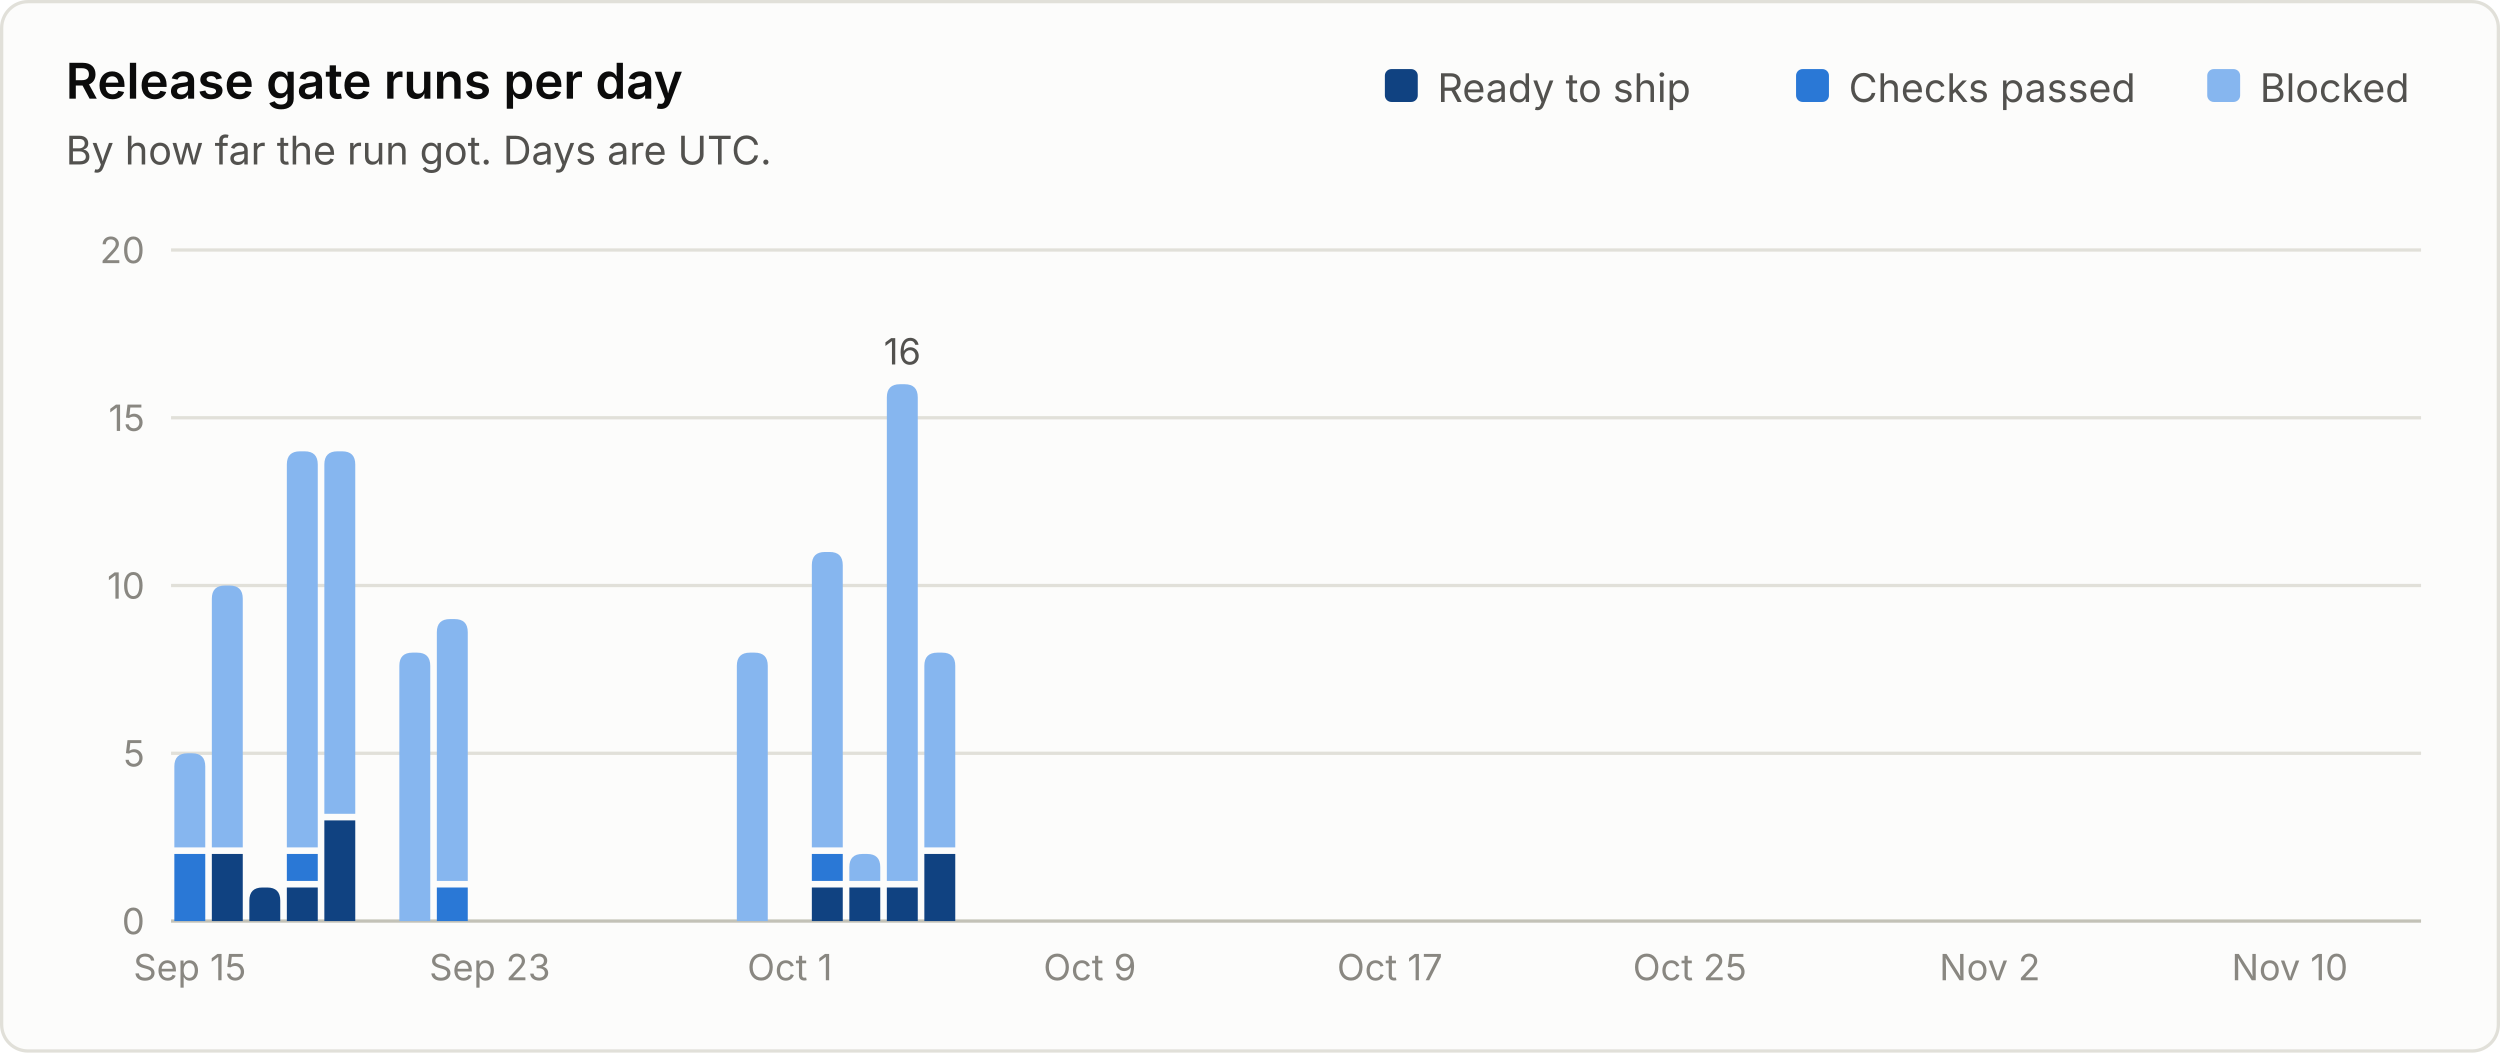
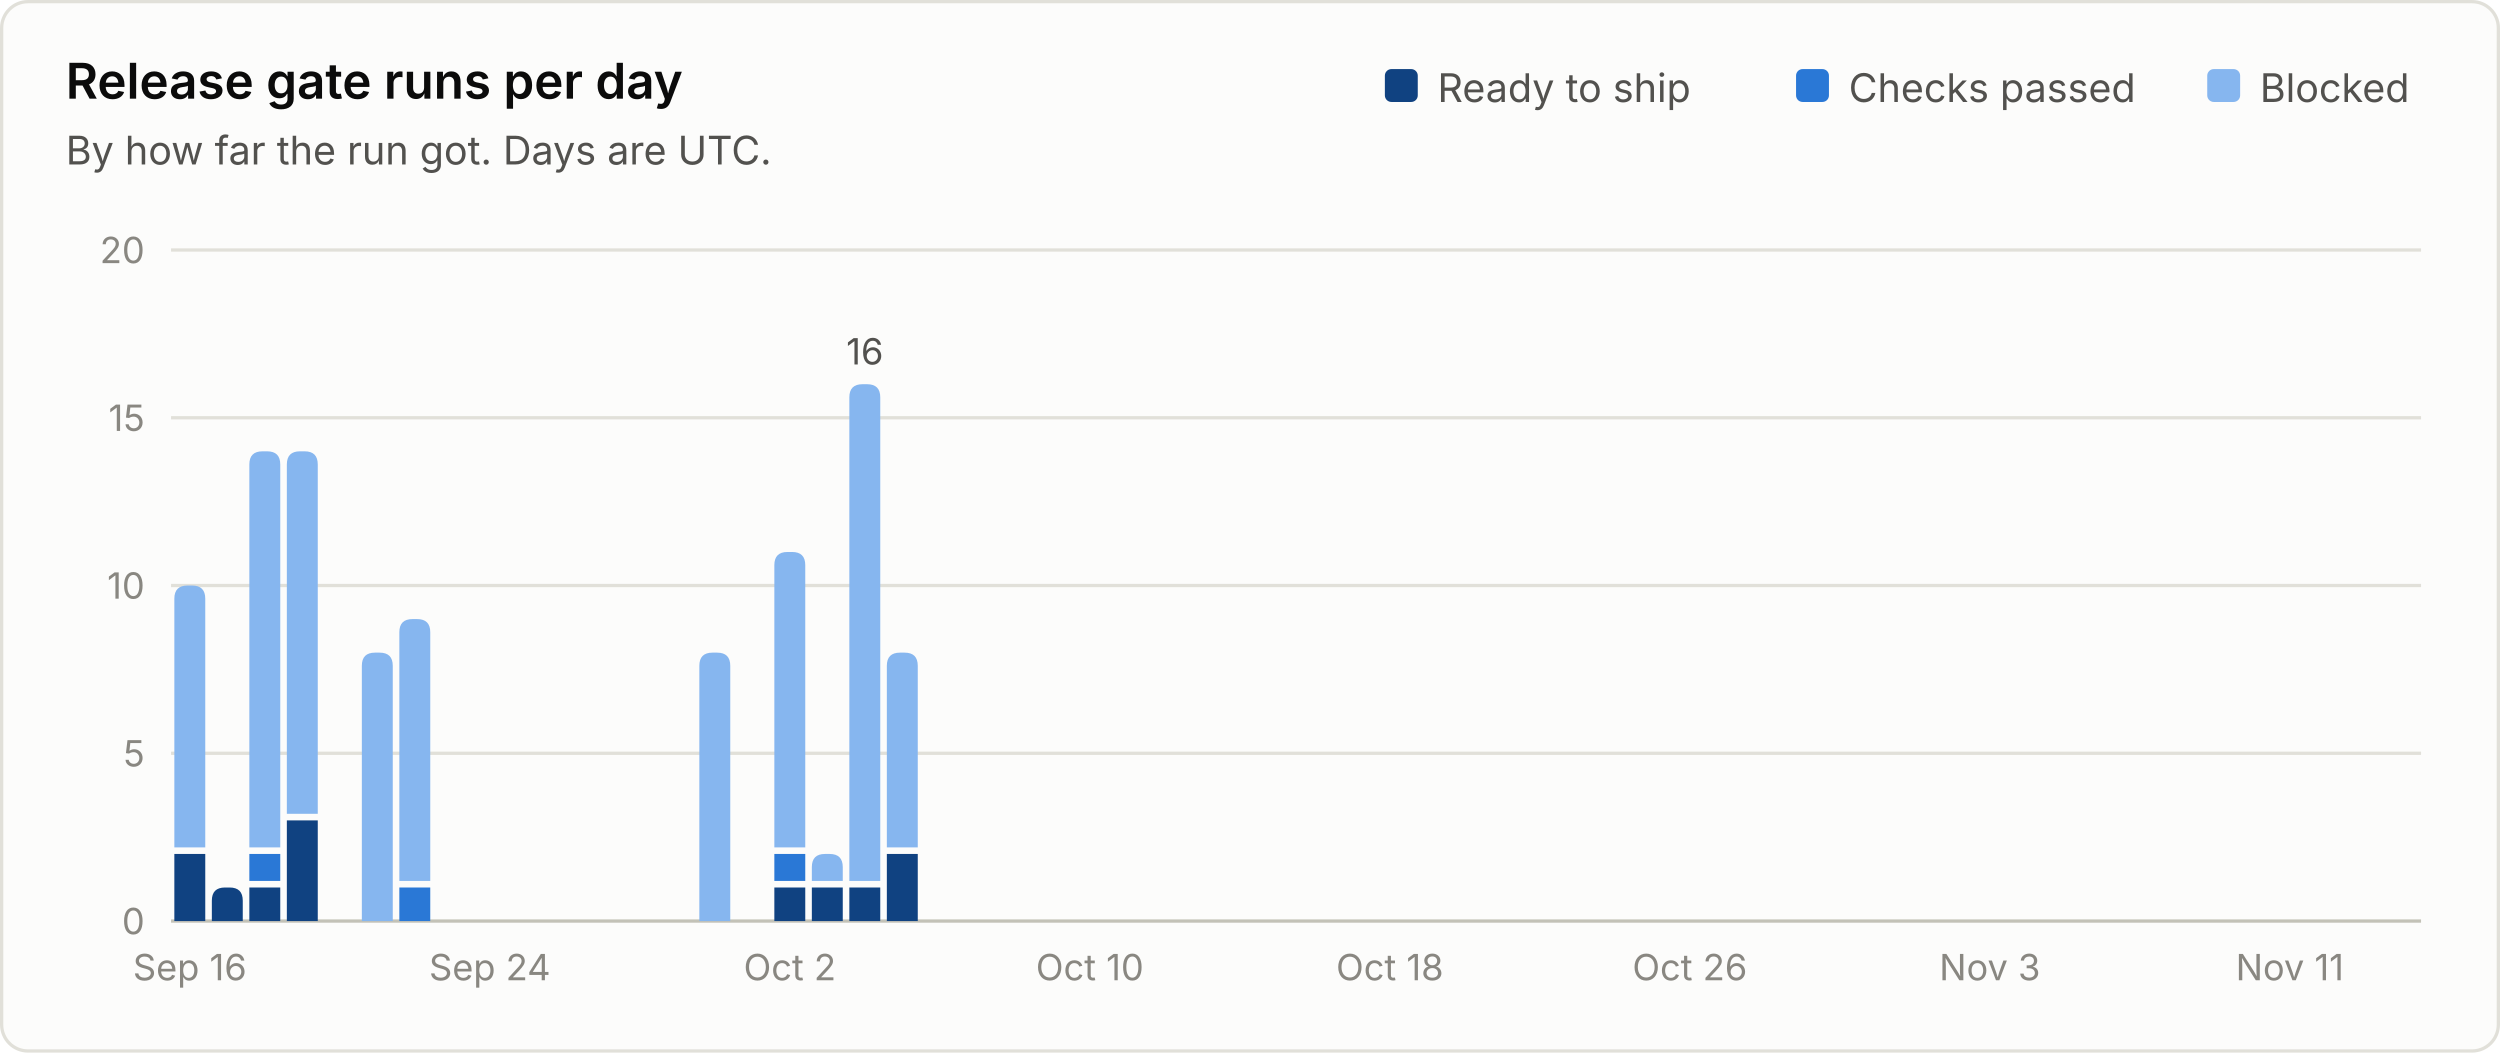
<svg xmlns="http://www.w3.org/2000/svg" viewBox="0 0 760 320" width="760" height="320" role="img" font-family="system-ui, -apple-system, 'Segoe UI', sans-serif">
  <rect x="0.5" y="0.5" width="759" height="319" rx="8" fill="#fcfcfb" stroke="#e1e0d9" />
  <text x="20.0" y="30.0" fill="#0b0b0b" font-size="15" font-weight="600" text-anchor="start">Release gate runs per day</text>
  <text x="20.0" y="50.0" fill="#52514e" font-size="12" font-weight="400" text-anchor="start">By how far the run got. Days are UTC.</text>
  <line x1="52" y1="280.0" x2="736" y2="280.0" stroke="#c3c2b7" stroke-width="1" />
  <text x="44.0" y="284.0" fill="#898781" font-size="11" font-weight="400" text-anchor="end">0</text>
  <line x1="52" y1="229.0" x2="736" y2="229.0" stroke="#e1e0d9" stroke-width="1" />
  <text x="44.0" y="233.0" fill="#898781" font-size="11" font-weight="400" text-anchor="end">5</text>
  <line x1="52" y1="178.0" x2="736" y2="178.0" stroke="#e1e0d9" stroke-width="1" />
  <text x="44.0" y="182.0" fill="#898781" font-size="11" font-weight="400" text-anchor="end">10</text>
  <line x1="52" y1="127.0" x2="736" y2="127.0" stroke="#e1e0d9" stroke-width="1" />
  <text x="44.0" y="131.0" fill="#898781" font-size="11" font-weight="400" text-anchor="end">15</text>
  <line x1="52" y1="76.0" x2="736" y2="76.0" stroke="#e1e0d9" stroke-width="1" />
  <text x="44.0" y="80.0" fill="#898781" font-size="11" font-weight="400" text-anchor="end">20</text>
  <text x="687.0" y="31.0" fill="#52514e" font-size="12" font-weight="400" text-anchor="start">Blocked</text>
  <rect x="671.0" y="21" width="10" height="10" rx="2" fill="#86b6ef" />
  <text x="562.0" y="31.0" fill="#52514e" font-size="12" font-weight="400" text-anchor="start">Checks passed</text>
  <rect x="546.0" y="21" width="10" height="10" rx="2" fill="#2a78d6" />
  <text x="437.0" y="31.0" fill="#52514e" font-size="12" font-weight="400" text-anchor="start">Ready to ship</text>
  <rect x="421.0" y="21" width="10" height="10" rx="2" fill="#104281" />
-   <path d="M53.0 280.0 V259.6 Q53.0 259.6 53.0 259.6 H62.4 Q62.4 259.6 62.4 259.6 V280.0 Z" fill="#2a78d6" />
-   <path d="M53.0 257.6 V233.0 Q53.0 229.0 57.0 229.0 H58.4 Q62.4 229.0 62.4 233.0 V257.6 Z" fill="#86b6ef" />
-   <text x="57.7" y="298.0" fill="#898781" font-size="11" font-weight="400" text-anchor="middle">Sep 15</text>
-   <path d="M64.4 280.0 V259.6 Q64.4 259.6 64.4 259.6 H73.8 Q73.8 259.6 73.8 259.6 V280.0 Z" fill="#104281" />
-   <path d="M64.4 257.6 V182.0 Q64.4 178.0 68.4 178.0 H69.8 Q73.8 178.0 73.8 182.0 V257.6 Z" fill="#86b6ef" />
-   <path d="M75.8 280.0 V273.8 Q75.8 269.8 79.8 269.8 H81.2 Q85.2 269.8 85.2 273.8 V280.0 Z" fill="#104281" />
-   <path d="M87.2 280.0 V269.8 Q87.2 269.8 87.2 269.8 H96.6 Q96.6 269.8 96.6 269.8 V280.0 Z" fill="#104281" />
-   <path d="M87.2 267.8 V259.6 Q87.2 259.6 87.2 259.6 H96.6 Q96.6 259.6 96.6 259.6 V267.8 Z" fill="#2a78d6" />
-   <path d="M87.2 257.6 V141.2 Q87.2 137.2 91.2 137.2 H92.6 Q96.6 137.2 96.6 141.2 V257.6 Z" fill="#86b6ef" />
-   <path d="M98.6 280.0 V249.4 Q98.6 249.4 98.6 249.4 H108.0 Q108.0 249.4 108.0 249.4 V280.0 Z" fill="#104281" />
-   <path d="M98.6 247.4 V141.2 Q98.6 137.2 102.6 137.2 H104.0 Q108.0 137.2 108.0 141.2 V247.4 Z" fill="#86b6ef" />
-   <path d="M121.4 280.0 V202.4 Q121.4 198.4 125.4 198.4 H126.8 Q130.8 198.4 130.8 202.4 V280.0 Z" fill="#86b6ef" />
-   <path d="M132.8 280.0 V269.8 Q132.8 269.8 132.8 269.8 H142.2 Q142.2 269.8 142.2 269.8 V280.0 Z" fill="#2a78d6" />
-   <path d="M132.8 267.8 V192.2 Q132.8 188.2 136.8 188.2 H138.2 Q142.2 188.2 142.2 192.2 V267.8 Z" fill="#86b6ef" />
-   <text x="148.9" y="298.0" fill="#898781" font-size="11" font-weight="400" text-anchor="middle">Sep 23</text>
-   <path d="M224.0 280.0 V202.4 Q224.0 198.4 228.0 198.4 H229.4 Q233.4 198.4 233.4 202.4 V280.0 Z" fill="#86b6ef" />
-   <text x="240.1" y="298.0" fill="#898781" font-size="11" font-weight="400" text-anchor="middle">Oct 1</text>
+   <path d="M53.0 280.0 V259.6 Q53.0 259.6 53.0 259.6 H62.4 Q62.4 259.6 62.4 259.6 V280.0 Z" fill="#104281" />
+   <path d="M53.0 257.6 V182.0 Q53.0 178.0 57.0 178.0 H58.4 Q62.4 178.0 62.4 182.0 V257.6 Z" fill="#86b6ef" />
+   <text x="57.7" y="298.0" fill="#898781" font-size="11" font-weight="400" text-anchor="middle">Sep 16</text>
+   <path d="M64.4 280.0 V273.8 Q64.4 269.8 68.4 269.8 H69.8 Q73.8 269.8 73.8 273.8 V280.0 Z" fill="#104281" />
+   <path d="M75.8 280.0 V269.8 Q75.8 269.8 75.8 269.8 H85.2 Q85.2 269.8 85.2 269.8 V280.0 Z" fill="#104281" />
+   <path d="M75.8 267.8 V259.6 Q75.8 259.6 75.8 259.6 H85.2 Q85.2 259.6 85.2 259.6 V267.8 Z" fill="#2a78d6" />
+   <path d="M75.8 257.6 V141.2 Q75.8 137.2 79.8 137.2 H81.2 Q85.2 137.2 85.2 141.2 V257.6 Z" fill="#86b6ef" />
+   <path d="M87.2 280.0 V249.4 Q87.2 249.4 87.2 249.4 H96.6 Q96.6 249.4 96.6 249.4 V280.0 Z" fill="#104281" />
+   <path d="M87.2 247.4 V141.2 Q87.2 137.2 91.2 137.2 H92.6 Q96.6 137.2 96.6 141.2 V247.4 Z" fill="#86b6ef" />
+   <path d="M110.0 280.0 V202.4 Q110.0 198.4 114.0 198.4 H115.4 Q119.4 198.4 119.4 202.4 V280.0 Z" fill="#86b6ef" />
+   <path d="M121.4 280.0 V269.8 Q121.4 269.8 121.4 269.8 H130.8 Q130.8 269.8 130.8 269.8 V280.0 Z" fill="#2a78d6" />
+   <path d="M121.4 267.8 V192.2 Q121.4 188.2 125.4 188.2 H126.8 Q130.8 188.2 130.8 192.2 V267.8 Z" fill="#86b6ef" />
+   <text x="148.9" y="298.0" fill="#898781" font-size="11" font-weight="400" text-anchor="middle">Sep 24</text>
+   <path d="M212.6 280.0 V202.4 Q212.6 198.4 216.6 198.4 H218.0 Q222.0 198.4 222.0 202.4 V280.0 Z" fill="#86b6ef" />
+   <path d="M235.4 280.0 V269.8 Q235.4 269.8 235.4 269.8 H244.8 Q244.8 269.8 244.8 269.8 V280.0 Z" fill="#104281" />
+   <path d="M235.4 267.8 V259.6 Q235.4 259.6 235.4 259.6 H244.8 Q244.8 259.6 244.8 259.6 V267.8 Z" fill="#2a78d6" />
+   <path d="M235.4 257.6 V171.8 Q235.4 167.8 239.4 167.8 H240.8 Q244.8 167.8 244.8 171.8 V257.6 Z" fill="#86b6ef" />
+   <text x="240.1" y="298.0" fill="#898781" font-size="11" font-weight="400" text-anchor="middle">Oct 2</text>
  <path d="M246.8 280.0 V269.8 Q246.8 269.8 246.8 269.8 H256.2 Q256.2 269.8 256.2 269.8 V280.0 Z" fill="#104281" />
-   <path d="M246.8 267.8 V259.6 Q246.8 259.6 246.8 259.6 H256.2 Q256.2 259.6 256.2 259.6 V267.8 Z" fill="#2a78d6" />
-   <path d="M246.8 257.6 V171.8 Q246.8 167.8 250.8 167.8 H252.2 Q256.2 167.8 256.2 171.8 V257.6 Z" fill="#86b6ef" />
+   <path d="M246.8 267.8 V263.6 Q246.8 259.6 250.8 259.6 H252.2 Q256.2 259.6 256.2 263.6 V267.8 Z" fill="#86b6ef" />
  <path d="M258.2 280.0 V269.8 Q258.2 269.8 258.2 269.8 H267.6 Q267.6 269.8 267.6 269.8 V280.0 Z" fill="#104281" />
-   <path d="M258.2 267.8 V263.6 Q258.2 259.6 262.2 259.6 H263.6 Q267.6 259.6 267.6 263.6 V267.8 Z" fill="#86b6ef" />
-   <path d="M269.6 280.0 V269.8 Q269.6 269.8 269.6 269.8 H279.0 Q279.0 269.8 279.0 269.8 V280.0 Z" fill="#104281" />
-   <path d="M269.6 267.8 V120.8 Q269.6 116.8 273.6 116.8 H275.0 Q279.0 116.8 279.0 120.8 V267.8 Z" fill="#86b6ef" />
-   <text x="274.3" y="110.8" fill="#52514e" font-size="11" font-weight="400" text-anchor="middle">16</text>
-   <path d="M281.0 280.0 V259.6 Q281.0 259.6 281.0 259.6 H290.4 Q290.4 259.6 290.4 259.6 V280.0 Z" fill="#104281" />
-   <path d="M281.0 257.6 V202.4 Q281.0 198.4 285.0 198.4 H286.4 Q290.4 198.4 290.4 202.4 V257.6 Z" fill="#86b6ef" />
-   <text x="331.3" y="298.0" fill="#898781" font-size="11" font-weight="400" text-anchor="middle">Oct 9</text>
-   <text x="422.5" y="298.0" fill="#898781" font-size="11" font-weight="400" text-anchor="middle">Oct 17</text>
-   <text x="513.7" y="298.0" fill="#898781" font-size="11" font-weight="400" text-anchor="middle">Oct 25</text>
-   <text x="604.9" y="298.0" fill="#898781" font-size="11" font-weight="400" text-anchor="middle">Nov 2</text>
-   <text x="696.1" y="298.0" fill="#898781" font-size="11" font-weight="400" text-anchor="middle">Nov 10</text>
+   <path d="M258.2 267.8 V120.8 Q258.2 116.8 262.2 116.8 H263.6 Q267.6 116.8 267.6 120.8 V267.8 Z" fill="#86b6ef" />
+   <text x="262.9" y="110.8" fill="#52514e" font-size="11" font-weight="400" text-anchor="middle">16</text>
+   <path d="M269.6 280.0 V259.6 Q269.6 259.6 269.6 259.6 H279.0 Q279.0 259.6 279.0 259.6 V280.0 Z" fill="#104281" />
+   <path d="M269.6 257.6 V202.4 Q269.6 198.4 273.6 198.4 H275.0 Q279.0 198.4 279.0 202.4 V257.6 Z" fill="#86b6ef" />
+   <text x="331.3" y="298.0" fill="#898781" font-size="11" font-weight="400" text-anchor="middle">Oct 10</text>
+   <text x="422.5" y="298.0" fill="#898781" font-size="11" font-weight="400" text-anchor="middle">Oct 18</text>
+   <text x="513.7" y="298.0" fill="#898781" font-size="11" font-weight="400" text-anchor="middle">Oct 26</text>
+   <text x="604.9" y="298.0" fill="#898781" font-size="11" font-weight="400" text-anchor="middle">Nov 3</text>
+   <text x="696.1" y="298.0" fill="#898781" font-size="11" font-weight="400" text-anchor="middle">Nov 11</text>
</svg>
